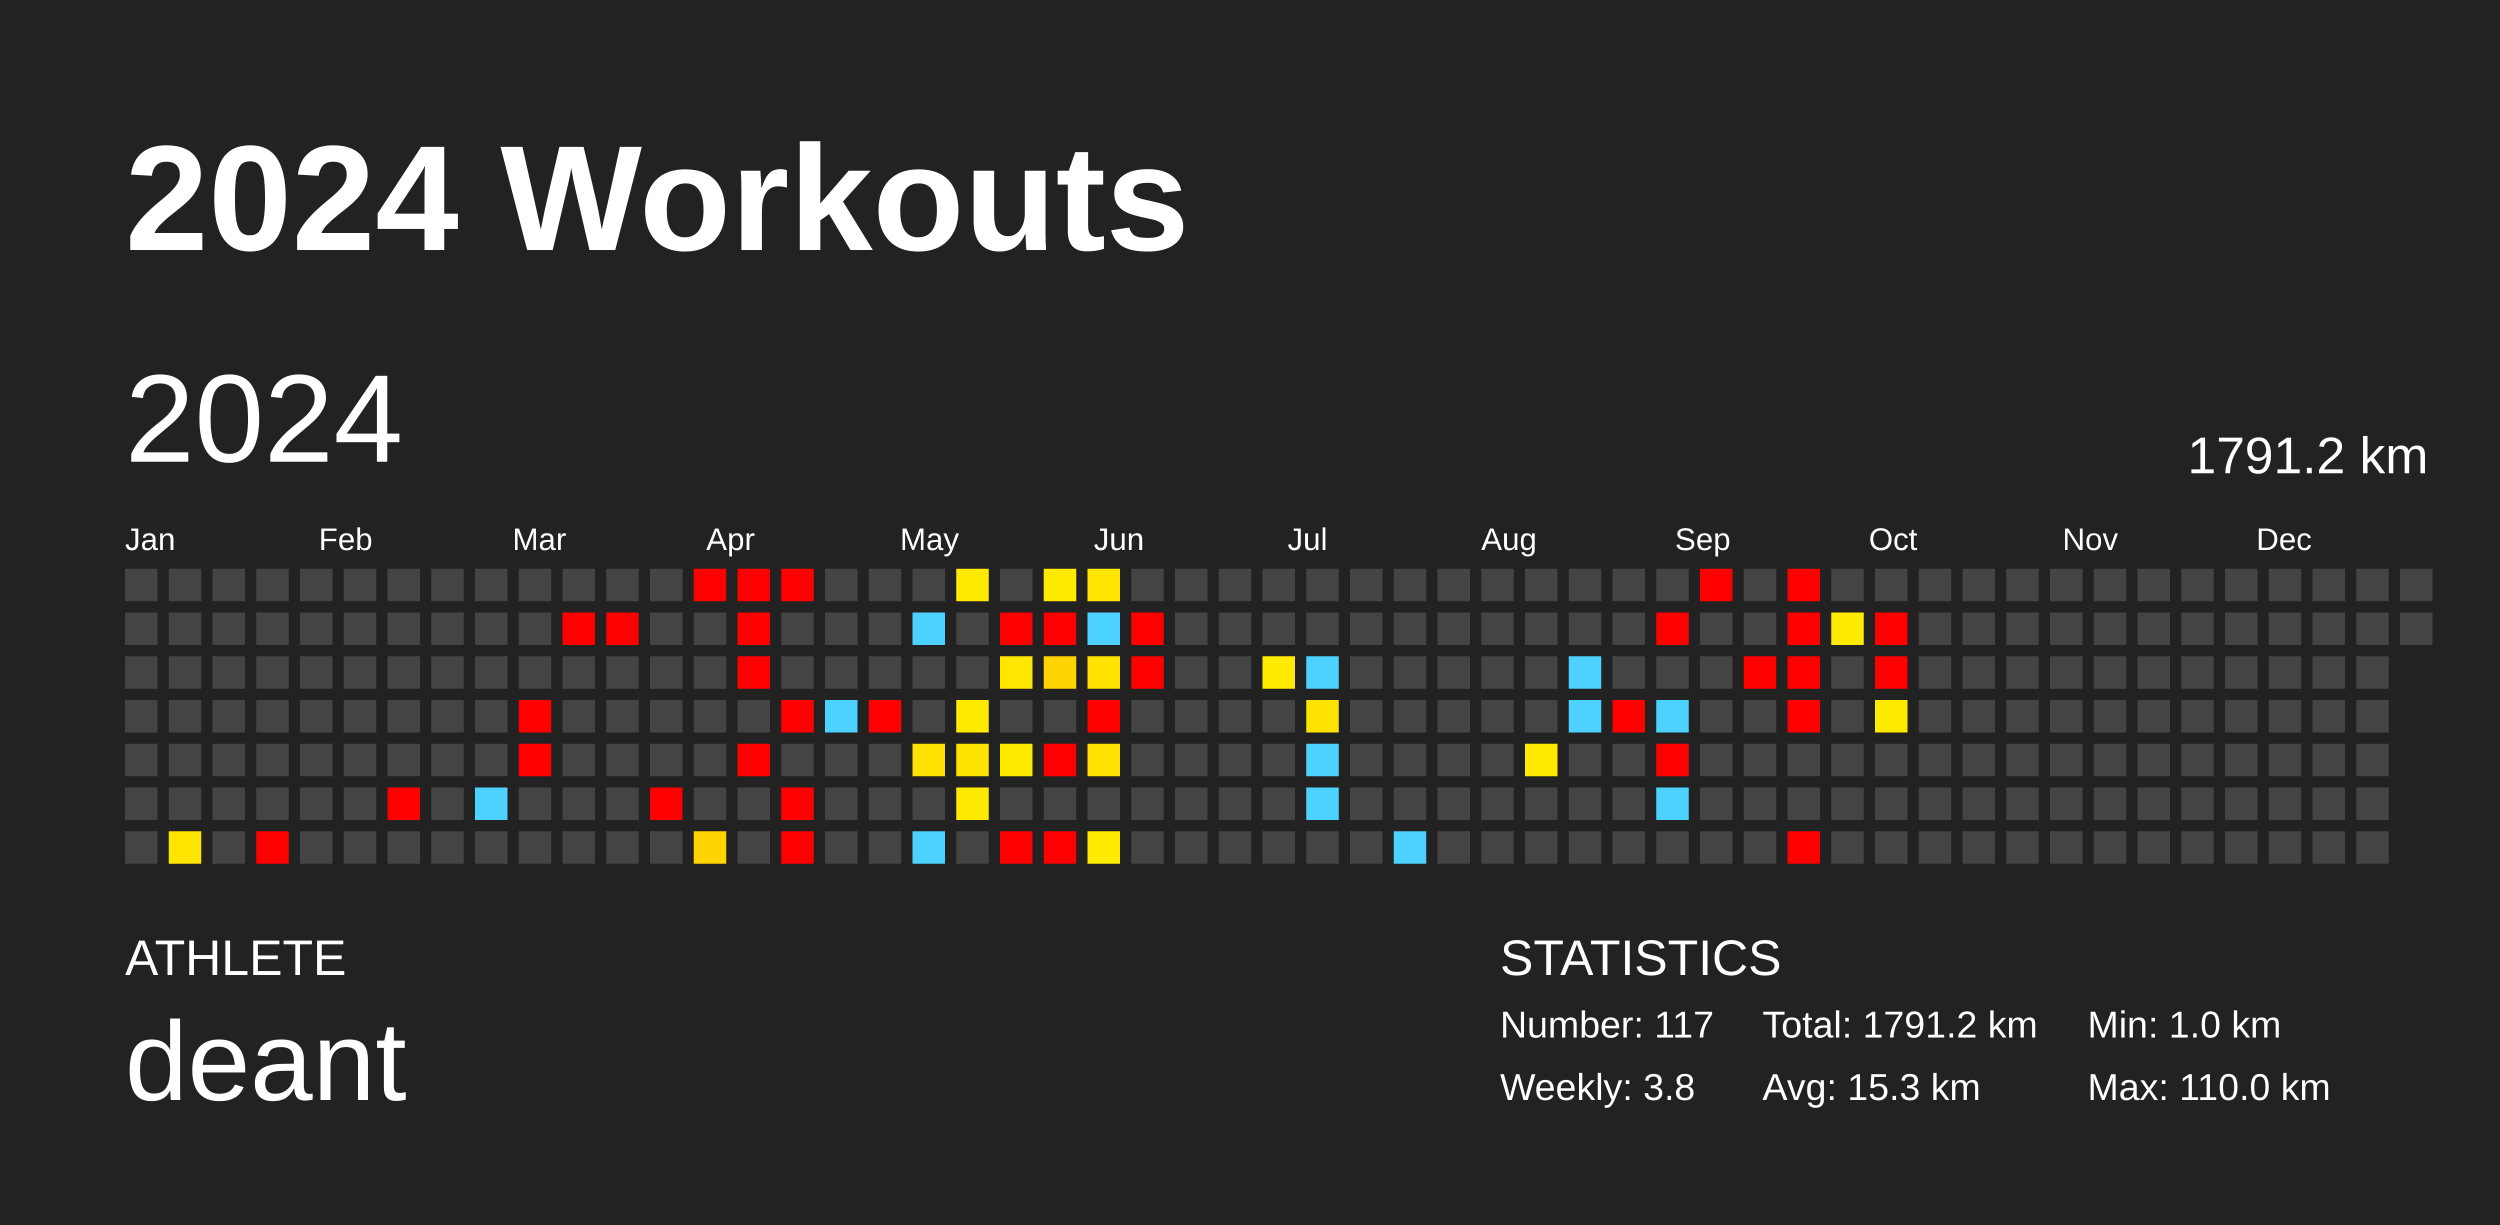
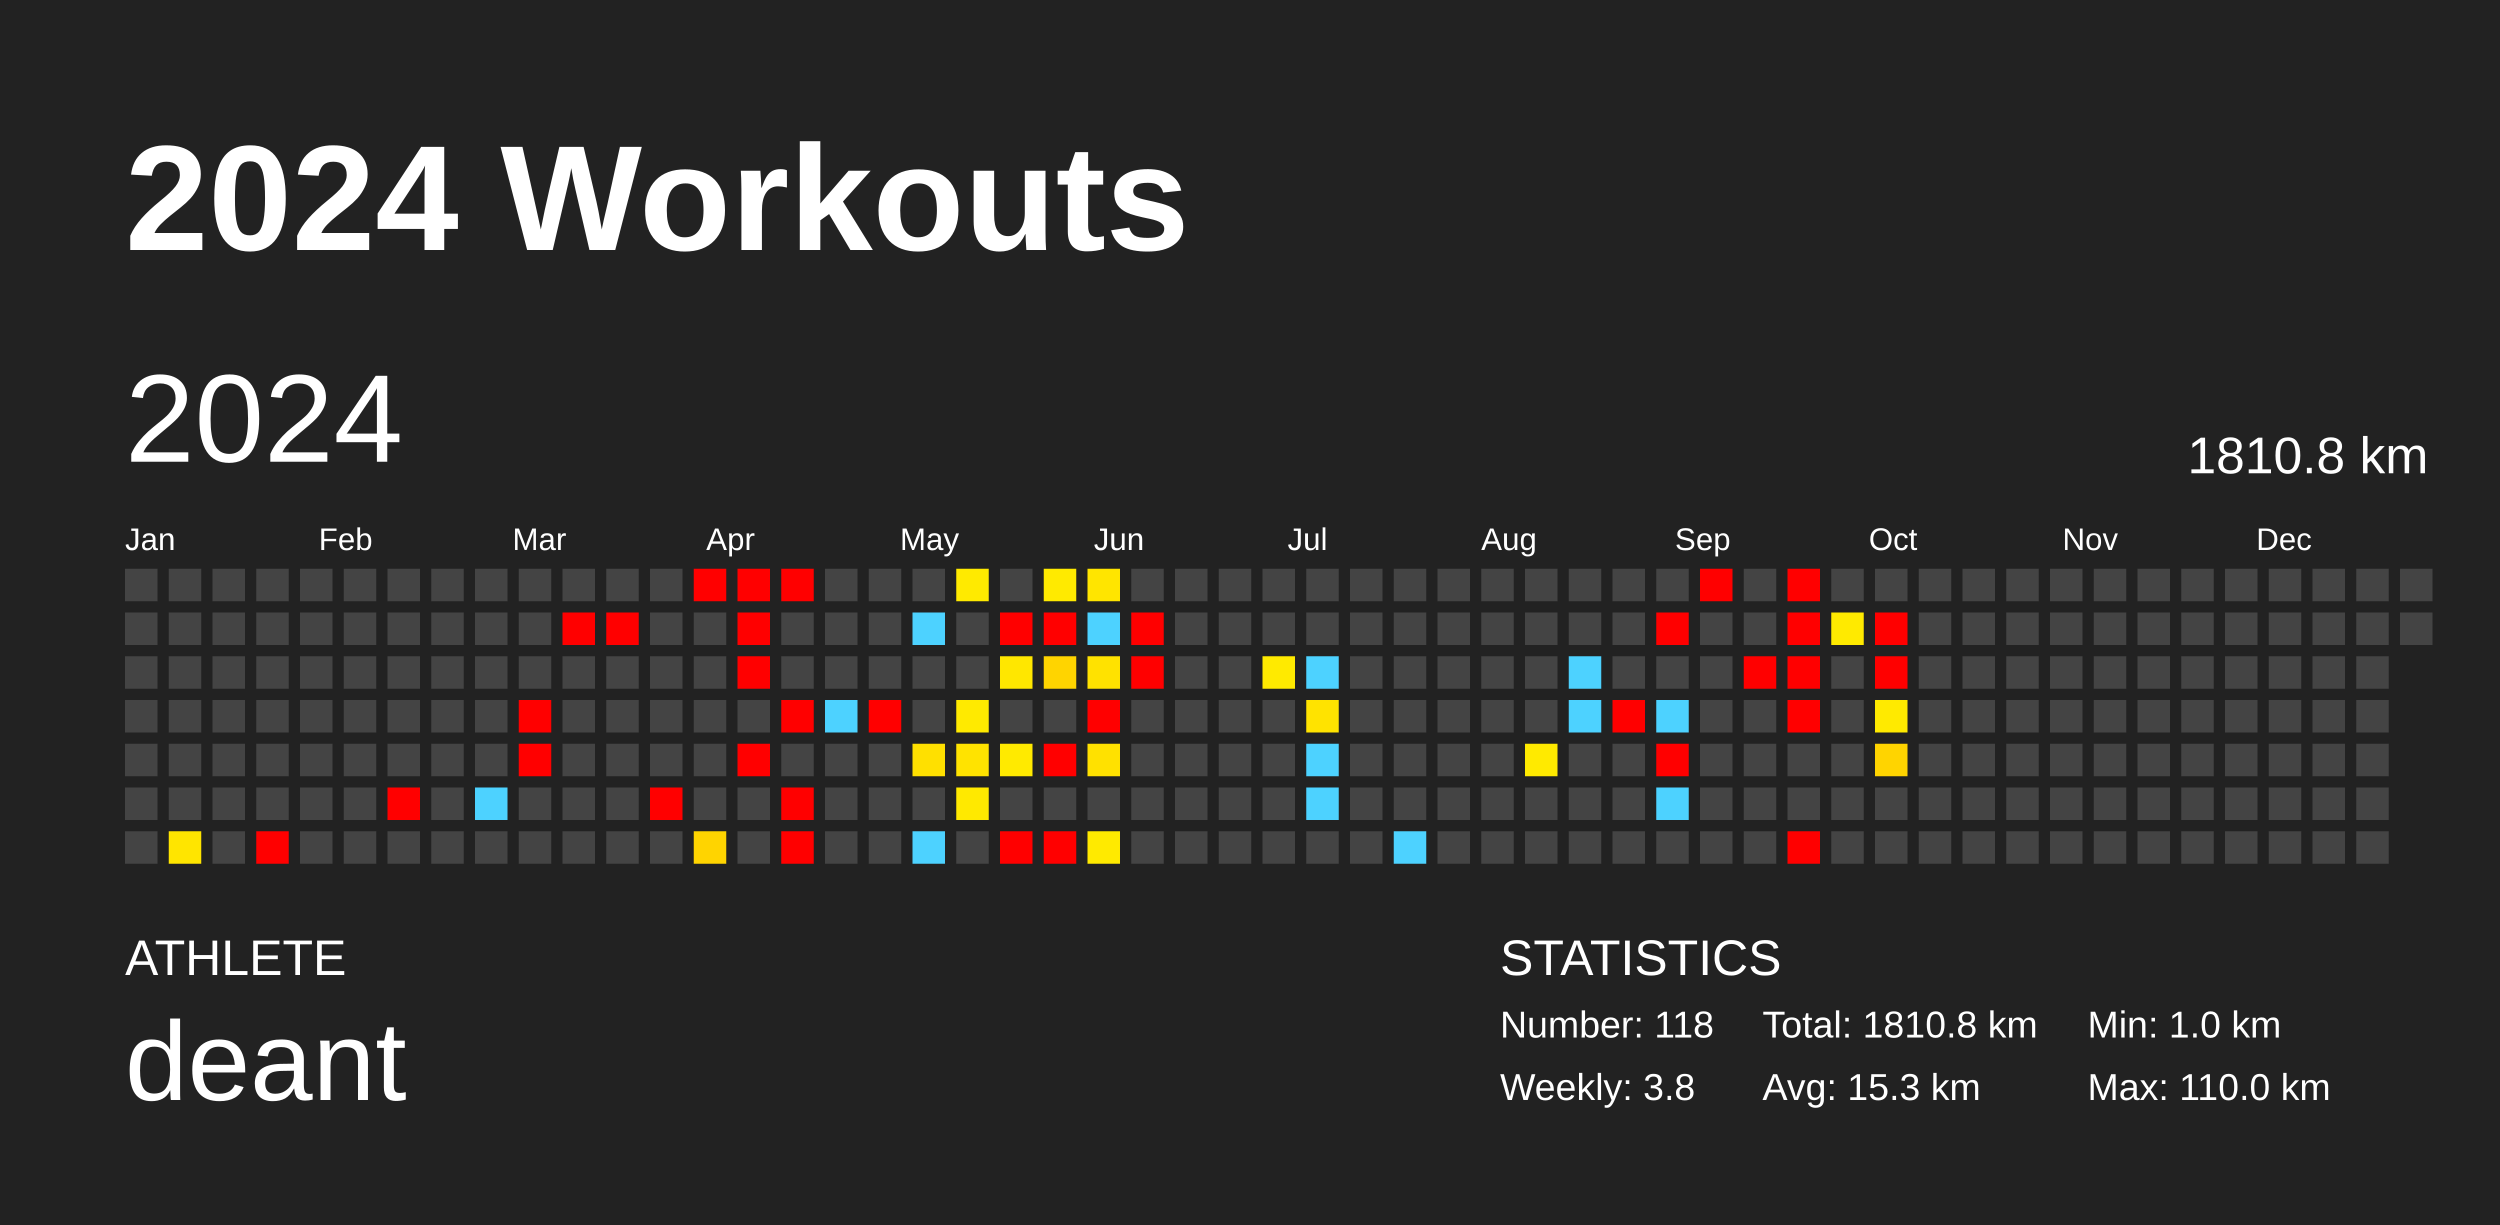
<svg xmlns="http://www.w3.org/2000/svg" baseProfile="full" height="98mm" version="1.1" viewBox="0,0,200,98" width="200mm">
  <defs />
  <rect fill="#222222" height="98" width="200" x="0" y="0" />
  <text fill="#FFFFFF" style="font-size:12px; font-family:Arial; font-weight:bold;" x="10" y="20">2024 Workouts</text>
  <text fill="#FFFFFF" style="font-size:4px; font-family:Arial" x="10" y="78">ATHLETE</text>
  <text fill="#FFFFFF" style="font-size:9px; font-family:Arial" x="10" y="88">deant</text>
  <text fill="#FFFFFF" style="font-size:4px; font-family:Arial" x="120" y="78">STATISTICS</text>
-   <text fill="#FFFFFF" style="font-size:3px; font-family:Arial" x="120" y="83">Number: 117</text>
+   <text fill="#FFFFFF" style="font-size:3px; font-family:Arial" x="120" y="83">Number: 118</text>
  <text fill="#FFFFFF" style="font-size:3px; font-family:Arial" x="120" y="88">Weekly: 3.8</text>
-   <text fill="#FFFFFF" style="font-size:3px; font-family:Arial" x="141" y="83">Total: 1791.2 km</text>
+   <text fill="#FFFFFF" style="font-size:3px; font-family:Arial" x="141" y="83">Total: 1810.8 km</text>
  <text fill="#FFFFFF" style="font-size:3px; font-family:Arial" x="141" y="88">Avg: 15.3 km</text>
  <text fill="#FFFFFF" style="font-size:3px; font-family:Arial" x="167" y="83">Min: 1.0 km</text>
  <text fill="#FFFFFF" style="font-size:3px; font-family:Arial" x="167" y="88">Max: 110.0 km</text>
  <text dominant-baseline="hanging" fill="#FFFFFF" style="font-size:10.0px; font-family:Arial;" x="10" y="30">2024</text>
-   <text dominant-baseline="hanging" fill="#FFFFFF" style="font-size:4.125px; font-family:Arial;" x="175" y="35">1791.2 km</text>
+   <text dominant-baseline="hanging" fill="#FFFFFF" style="font-size:4.125px; font-family:Arial;" x="175" y="35">1810.8 km</text>
  <text fill="#FFFFFF" style="font-size:2.5px; font-family:Arial" x="10.0" y="44">Jan</text>
  <text fill="#FFFFFF" style="font-size:2.5px; font-family:Arial" x="25.5" y="44">Feb</text>
  <text fill="#FFFFFF" style="font-size:2.5px; font-family:Arial" x="41.0" y="44">Mar</text>
  <text fill="#FFFFFF" style="font-size:2.5px; font-family:Arial" x="56.5" y="44">Apr</text>
  <text fill="#FFFFFF" style="font-size:2.5px; font-family:Arial" x="72.0" y="44">May</text>
  <text fill="#FFFFFF" style="font-size:2.5px; font-family:Arial" x="87.5" y="44">Jun</text>
  <text fill="#FFFFFF" style="font-size:2.5px; font-family:Arial" x="103.0" y="44">Jul</text>
  <text fill="#FFFFFF" style="font-size:2.5px; font-family:Arial" x="118.5" y="44">Aug</text>
  <text fill="#FFFFFF" style="font-size:2.5px; font-family:Arial" x="134.0" y="44">Sep</text>
  <text fill="#FFFFFF" style="font-size:2.5px; font-family:Arial" x="149.5" y="44">Oct</text>
  <text fill="#FFFFFF" style="font-size:2.5px; font-family:Arial" x="165.0" y="44">Nov</text>
  <text fill="#FFFFFF" style="font-size:2.5px; font-family:Arial" x="180.5" y="44">Dec</text>
  <rect fill="#444444" height="2.6" width="2.6" x="10.0" y="45.5" />
  <rect fill="#444444" height="2.6" width="2.6" x="10.0" y="49.0" />
  <rect fill="#444444" height="2.6" width="2.6" x="10.0" y="52.5" />
  <rect fill="#444444" height="2.6" width="2.6" x="10.0" y="56.0" />
  <rect fill="#444444" height="2.6" width="2.6" x="10.0" y="59.5" />
  <rect fill="#444444" height="2.6" width="2.6" x="10.0" y="63.0" />
  <rect fill="#444444" height="2.6" width="2.6" x="10.0" y="66.5" />
  <rect fill="#444444" height="2.6" width="2.6" x="13.5" y="45.5" />
  <rect fill="#444444" height="2.6" width="2.6" x="13.5" y="49.0" />
  <rect fill="#444444" height="2.6" width="2.6" x="13.5" y="52.5" />
  <rect fill="#444444" height="2.6" width="2.6" x="13.5" y="56.0" />
  <rect fill="#444444" height="2.6" width="2.6" x="13.5" y="59.5" />
  <rect fill="#444444" height="2.6" width="2.6" x="13.5" y="63.0" />
  <rect fill="#ffe500" height="2.6" width="2.6" x="13.5" y="66.5" />
  <rect fill="#444444" height="2.6" width="2.6" x="17.0" y="45.5" />
  <rect fill="#444444" height="2.6" width="2.6" x="17.0" y="49.0" />
  <rect fill="#444444" height="2.6" width="2.6" x="17.0" y="52.5" />
  <rect fill="#444444" height="2.6" width="2.6" x="17.0" y="56.0" />
  <rect fill="#444444" height="2.6" width="2.6" x="17.0" y="59.5" />
  <rect fill="#444444" height="2.6" width="2.6" x="17.0" y="63.0" />
  <rect fill="#444444" height="2.6" width="2.6" x="17.0" y="66.5" />
  <rect fill="#444444" height="2.6" width="2.6" x="20.5" y="45.5" />
  <rect fill="#444444" height="2.6" width="2.6" x="20.5" y="49.0" />
  <rect fill="#444444" height="2.6" width="2.6" x="20.5" y="52.5" />
  <rect fill="#444444" height="2.6" width="2.6" x="20.5" y="56.0" />
  <rect fill="#444444" height="2.6" width="2.6" x="20.5" y="59.5" />
  <rect fill="#444444" height="2.6" width="2.6" x="20.5" y="63.0" />
  <rect fill="red" height="2.6" width="2.6" x="20.5" y="66.5" />
  <rect fill="#444444" height="2.6" width="2.6" x="24.0" y="45.5" />
  <rect fill="#444444" height="2.6" width="2.6" x="24.0" y="49.0" />
  <rect fill="#444444" height="2.6" width="2.6" x="24.0" y="52.5" />
  <rect fill="#444444" height="2.6" width="2.6" x="24.0" y="56.0" />
  <rect fill="#444444" height="2.6" width="2.6" x="24.0" y="59.5" />
  <rect fill="#444444" height="2.6" width="2.6" x="24.0" y="63.0" />
  <rect fill="#444444" height="2.6" width="2.6" x="24.0" y="66.5" />
  <rect fill="#444444" height="2.6" width="2.6" x="27.5" y="45.5" />
  <rect fill="#444444" height="2.6" width="2.6" x="27.5" y="49.0" />
  <rect fill="#444444" height="2.6" width="2.6" x="27.5" y="52.5" />
  <rect fill="#444444" height="2.6" width="2.6" x="27.5" y="56.0" />
  <rect fill="#444444" height="2.6" width="2.6" x="27.5" y="59.5" />
  <rect fill="#444444" height="2.6" width="2.6" x="27.5" y="63.0" />
  <rect fill="#444444" height="2.6" width="2.6" x="27.5" y="66.5" />
  <rect fill="#444444" height="2.6" width="2.6" x="31.0" y="45.5" />
  <rect fill="#444444" height="2.6" width="2.6" x="31.0" y="49.0" />
  <rect fill="#444444" height="2.6" width="2.6" x="31.0" y="52.5" />
  <rect fill="#444444" height="2.6" width="2.6" x="31.0" y="56.0" />
  <rect fill="#444444" height="2.6" width="2.6" x="31.0" y="59.5" />
  <rect fill="red" height="2.6" width="2.6" x="31.0" y="63.0" />
  <rect fill="#444444" height="2.6" width="2.6" x="31.0" y="66.5" />
  <rect fill="#444444" height="2.6" width="2.6" x="34.5" y="45.5" />
  <rect fill="#444444" height="2.6" width="2.6" x="34.5" y="49.0" />
  <rect fill="#444444" height="2.6" width="2.6" x="34.5" y="52.5" />
  <rect fill="#444444" height="2.6" width="2.6" x="34.5" y="56.0" />
  <rect fill="#444444" height="2.6" width="2.6" x="34.5" y="59.5" />
  <rect fill="#444444" height="2.6" width="2.6" x="34.5" y="63.0" />
  <rect fill="#444444" height="2.6" width="2.6" x="34.5" y="66.5" />
  <rect fill="#444444" height="2.6" width="2.6" x="38.0" y="45.5" />
  <rect fill="#444444" height="2.6" width="2.6" x="38.0" y="49.0" />
  <rect fill="#444444" height="2.6" width="2.6" x="38.0" y="52.5" />
  <rect fill="#444444" height="2.6" width="2.6" x="38.0" y="56.0" />
  <rect fill="#444444" height="2.6" width="2.6" x="38.0" y="59.5" />
  <rect fill="#4dd2ff" height="2.6" width="2.6" x="38.0" y="63.0" />
  <rect fill="#444444" height="2.6" width="2.6" x="38.0" y="66.5" />
  <rect fill="#444444" height="2.6" width="2.6" x="41.5" y="45.5" />
  <rect fill="#444444" height="2.6" width="2.6" x="41.5" y="49.0" />
  <rect fill="#444444" height="2.6" width="2.6" x="41.5" y="52.5" />
  <rect fill="red" height="2.6" width="2.6" x="41.5" y="56.0" />
  <rect fill="red" height="2.6" width="2.6" x="41.5" y="59.5" />
  <rect fill="#444444" height="2.6" width="2.6" x="41.5" y="63.0" />
  <rect fill="#444444" height="2.6" width="2.6" x="41.5" y="66.5" />
  <rect fill="#444444" height="2.6" width="2.6" x="45.0" y="45.5" />
  <rect fill="red" height="2.6" width="2.6" x="45.0" y="49.0" />
  <rect fill="#444444" height="2.6" width="2.6" x="45.0" y="52.5" />
  <rect fill="#444444" height="2.6" width="2.6" x="45.0" y="56.0" />
  <rect fill="#444444" height="2.6" width="2.6" x="45.0" y="59.5" />
  <rect fill="#444444" height="2.6" width="2.6" x="45.0" y="63.0" />
  <rect fill="#444444" height="2.6" width="2.6" x="45.0" y="66.5" />
  <rect fill="#444444" height="2.6" width="2.6" x="48.5" y="45.5" />
  <rect fill="red" height="2.6" width="2.6" x="48.5" y="49.0" />
  <rect fill="#444444" height="2.6" width="2.6" x="48.5" y="52.5" />
  <rect fill="#444444" height="2.6" width="2.6" x="48.5" y="56.0" />
  <rect fill="#444444" height="2.6" width="2.6" x="48.5" y="59.5" />
  <rect fill="#444444" height="2.6" width="2.6" x="48.5" y="63.0" />
  <rect fill="#444444" height="2.6" width="2.6" x="48.5" y="66.5" />
  <rect fill="#444444" height="2.6" width="2.6" x="52.0" y="45.5" />
  <rect fill="#444444" height="2.6" width="2.6" x="52.0" y="49.0" />
  <rect fill="#444444" height="2.6" width="2.6" x="52.0" y="52.5" />
  <rect fill="#444444" height="2.6" width="2.6" x="52.0" y="56.0" />
  <rect fill="#444444" height="2.6" width="2.6" x="52.0" y="59.5" />
  <rect fill="red" height="2.6" width="2.6" x="52.0" y="63.0" />
  <rect fill="#444444" height="2.6" width="2.6" x="52.0" y="66.5" />
  <rect fill="red" height="2.6" width="2.6" x="55.5" y="45.5" />
  <rect fill="#444444" height="2.6" width="2.6" x="55.5" y="49.0" />
  <rect fill="#444444" height="2.6" width="2.6" x="55.5" y="52.5" />
  <rect fill="#444444" height="2.6" width="2.6" x="55.5" y="56.0" />
  <rect fill="#444444" height="2.6" width="2.6" x="55.5" y="59.5" />
  <rect fill="#444444" height="2.6" width="2.6" x="55.5" y="63.0" />
  <rect fill="#ffd400" height="2.6" width="2.6" x="55.5" y="66.5" />
  <rect fill="red" height="2.6" width="2.6" x="59.0" y="45.5" />
  <rect fill="red" height="2.6" width="2.6" x="59.0" y="49.0" />
  <rect fill="red" height="2.6" width="2.6" x="59.0" y="52.5" />
  <rect fill="#444444" height="2.6" width="2.6" x="59.0" y="56.0" />
  <rect fill="red" height="2.6" width="2.6" x="59.0" y="59.5" />
  <rect fill="#444444" height="2.6" width="2.6" x="59.0" y="63.0" />
  <rect fill="#444444" height="2.6" width="2.6" x="59.0" y="66.5" />
  <rect fill="red" height="2.6" width="2.6" x="62.5" y="45.5" />
  <rect fill="#444444" height="2.6" width="2.6" x="62.5" y="49.0" />
  <rect fill="#444444" height="2.6" width="2.6" x="62.5" y="52.5" />
  <rect fill="red" height="2.6" width="2.6" x="62.5" y="56.0" />
  <rect fill="#444444" height="2.6" width="2.6" x="62.5" y="59.5" />
  <rect fill="red" height="2.6" width="2.6" x="62.5" y="63.0" />
  <rect fill="red" height="2.6" width="2.6" x="62.5" y="66.5" />
  <rect fill="#444444" height="2.6" width="2.6" x="66.0" y="45.5" />
  <rect fill="#444444" height="2.6" width="2.6" x="66.0" y="49.0" />
  <rect fill="#444444" height="2.6" width="2.6" x="66.0" y="52.5" />
  <rect fill="#4dd2ff" height="2.6" width="2.6" x="66.0" y="56.0" />
  <rect fill="#444444" height="2.6" width="2.6" x="66.0" y="59.5" />
  <rect fill="#444444" height="2.6" width="2.6" x="66.0" y="63.0" />
  <rect fill="#444444" height="2.6" width="2.6" x="66.0" y="66.5" />
  <rect fill="#444444" height="2.6" width="2.6" x="69.5" y="45.5" />
  <rect fill="#444444" height="2.6" width="2.6" x="69.5" y="49.0" />
  <rect fill="#444444" height="2.6" width="2.6" x="69.5" y="52.5" />
  <rect fill="red" height="2.6" width="2.6" x="69.5" y="56.0" />
  <rect fill="#444444" height="2.6" width="2.6" x="69.5" y="59.5" />
  <rect fill="#444444" height="2.6" width="2.6" x="69.5" y="63.0" />
  <rect fill="#444444" height="2.6" width="2.6" x="69.5" y="66.5" />
  <rect fill="#444444" height="2.6" width="2.6" x="73.0" y="45.5" />
  <rect fill="#4dd2ff" height="2.6" width="2.6" x="73.0" y="49.0" />
  <rect fill="#444444" height="2.6" width="2.6" x="73.0" y="52.5" />
  <rect fill="#444444" height="2.6" width="2.6" x="73.0" y="56.0" />
  <rect fill="#ffe000" height="2.6" width="2.6" x="73.0" y="59.5" />
  <rect fill="#444444" height="2.6" width="2.6" x="73.0" y="63.0" />
  <rect fill="#4dd2ff" height="2.6" width="2.6" x="73.0" y="66.5" />
  <rect fill="#ffea00" height="2.6" width="2.6" x="76.5" y="45.5" />
  <rect fill="#444444" height="2.6" width="2.6" x="76.5" y="49.0" />
  <rect fill="#444444" height="2.6" width="2.6" x="76.5" y="52.5" />
  <rect fill="#ffea00" height="2.6" width="2.6" x="76.5" y="56.0" />
  <rect fill="#ffe300" height="2.6" width="2.6" x="76.5" y="59.5" />
  <rect fill="#ffe900" height="2.6" width="2.6" x="76.5" y="63.0" />
  <rect fill="#444444" height="2.6" width="2.6" x="76.5" y="66.5" />
  <rect fill="#444444" height="2.6" width="2.6" x="80.0" y="45.5" />
  <rect fill="red" height="2.6" width="2.6" x="80.0" y="49.0" />
  <rect fill="#ffe700" height="2.6" width="2.6" x="80.0" y="52.5" />
  <rect fill="#444444" height="2.6" width="2.6" x="80.0" y="56.0" />
  <rect fill="#ffea00" height="2.6" width="2.6" x="80.0" y="59.5" />
  <rect fill="#444444" height="2.6" width="2.6" x="80.0" y="63.0" />
  <rect fill="red" height="2.6" width="2.6" x="80.0" y="66.5" />
  <rect fill="#ffea00" height="2.6" width="2.6" x="83.5" y="45.5" />
  <rect fill="red" height="2.6" width="2.6" x="83.5" y="49.0" />
  <rect fill="#ffd400" height="2.6" width="2.6" x="83.5" y="52.5" />
  <rect fill="#444444" height="2.6" width="2.6" x="83.5" y="56.0" />
  <rect fill="red" height="2.6" width="2.6" x="83.5" y="59.5" />
  <rect fill="#444444" height="2.6" width="2.6" x="83.5" y="63.0" />
  <rect fill="red" height="2.6" width="2.6" x="83.5" y="66.5" />
  <rect fill="#ffe500" height="2.6" width="2.6" x="87.0" y="45.5" />
  <rect fill="#4dd2ff" height="2.6" width="2.6" x="87.0" y="49.0" />
  <rect fill="#ffe200" height="2.6" width="2.6" x="87.0" y="52.5" />
  <rect fill="red" height="2.6" width="2.6" x="87.0" y="56.0" />
  <rect fill="#ffe100" height="2.6" width="2.6" x="87.0" y="59.5" />
  <rect fill="#444444" height="2.6" width="2.6" x="87.0" y="63.0" />
  <rect fill="#ffea00" height="2.6" width="2.6" x="87.0" y="66.5" />
  <rect fill="#444444" height="2.6" width="2.6" x="90.5" y="45.5" />
  <rect fill="red" height="2.6" width="2.6" x="90.5" y="49.0" />
  <rect fill="red" height="2.6" width="2.6" x="90.5" y="52.5" />
  <rect fill="#444444" height="2.6" width="2.6" x="90.5" y="56.0" />
  <rect fill="#444444" height="2.6" width="2.6" x="90.5" y="59.5" />
  <rect fill="#444444" height="2.6" width="2.6" x="90.5" y="63.0" />
  <rect fill="#444444" height="2.6" width="2.6" x="90.5" y="66.5" />
  <rect fill="#444444" height="2.6" width="2.6" x="94.0" y="45.5" />
  <rect fill="#444444" height="2.6" width="2.6" x="94.0" y="49.0" />
  <rect fill="#444444" height="2.6" width="2.6" x="94.0" y="52.5" />
  <rect fill="#444444" height="2.6" width="2.6" x="94.0" y="56.0" />
  <rect fill="#444444" height="2.6" width="2.6" x="94.0" y="59.5" />
  <rect fill="#444444" height="2.6" width="2.6" x="94.0" y="63.0" />
  <rect fill="#444444" height="2.6" width="2.6" x="94.0" y="66.5" />
  <rect fill="#444444" height="2.6" width="2.6" x="97.5" y="45.5" />
  <rect fill="#444444" height="2.6" width="2.6" x="97.5" y="49.0" />
  <rect fill="#444444" height="2.6" width="2.6" x="97.5" y="52.5" />
  <rect fill="#444444" height="2.6" width="2.6" x="97.5" y="56.0" />
  <rect fill="#444444" height="2.6" width="2.6" x="97.5" y="59.5" />
  <rect fill="#444444" height="2.6" width="2.6" x="97.5" y="63.0" />
  <rect fill="#444444" height="2.6" width="2.6" x="97.5" y="66.5" />
  <rect fill="#444444" height="2.6" width="2.6" x="101.0" y="45.5" />
  <rect fill="#444444" height="2.6" width="2.6" x="101.0" y="49.0" />
  <rect fill="#ffea00" height="2.6" width="2.6" x="101.0" y="52.5" />
  <rect fill="#444444" height="2.6" width="2.6" x="101.0" y="56.0" />
  <rect fill="#444444" height="2.6" width="2.6" x="101.0" y="59.5" />
  <rect fill="#444444" height="2.6" width="2.6" x="101.0" y="63.0" />
  <rect fill="#444444" height="2.6" width="2.6" x="101.0" y="66.5" />
  <rect fill="#444444" height="2.6" width="2.6" x="104.5" y="45.5" />
  <rect fill="#444444" height="2.6" width="2.6" x="104.5" y="49.0" />
  <rect fill="#4dd2ff" height="2.6" width="2.6" x="104.5" y="52.5" />
  <rect fill="#ffe300" height="2.6" width="2.6" x="104.5" y="56.0" />
  <rect fill="#4dd2ff" height="2.6" width="2.6" x="104.5" y="59.5" />
  <rect fill="#4dd2ff" height="2.6" width="2.6" x="104.5" y="63.0" />
  <rect fill="#444444" height="2.6" width="2.6" x="104.5" y="66.5" />
  <rect fill="#444444" height="2.6" width="2.6" x="108.0" y="45.5" />
  <rect fill="#444444" height="2.6" width="2.6" x="108.0" y="49.0" />
  <rect fill="#444444" height="2.6" width="2.6" x="108.0" y="52.5" />
  <rect fill="#444444" height="2.6" width="2.6" x="108.0" y="56.0" />
  <rect fill="#444444" height="2.6" width="2.6" x="108.0" y="59.5" />
  <rect fill="#444444" height="2.6" width="2.6" x="108.0" y="63.0" />
  <rect fill="#444444" height="2.6" width="2.6" x="108.0" y="66.5" />
  <rect fill="#444444" height="2.6" width="2.6" x="111.5" y="45.5" />
  <rect fill="#444444" height="2.6" width="2.6" x="111.5" y="49.0" />
  <rect fill="#444444" height="2.6" width="2.6" x="111.5" y="52.5" />
  <rect fill="#444444" height="2.6" width="2.6" x="111.5" y="56.0" />
  <rect fill="#444444" height="2.6" width="2.6" x="111.5" y="59.5" />
  <rect fill="#444444" height="2.6" width="2.6" x="111.5" y="63.0" />
  <rect fill="#4dd2ff" height="2.6" width="2.6" x="111.5" y="66.5" />
  <rect fill="#444444" height="2.6" width="2.6" x="115.0" y="45.5" />
  <rect fill="#444444" height="2.6" width="2.6" x="115.0" y="49.0" />
  <rect fill="#444444" height="2.6" width="2.6" x="115.0" y="52.5" />
  <rect fill="#444444" height="2.6" width="2.6" x="115.0" y="56.0" />
  <rect fill="#444444" height="2.6" width="2.6" x="115.0" y="59.5" />
  <rect fill="#444444" height="2.6" width="2.6" x="115.0" y="63.0" />
  <rect fill="#444444" height="2.6" width="2.6" x="115.0" y="66.5" />
  <rect fill="#444444" height="2.6" width="2.6" x="118.5" y="45.5" />
  <rect fill="#444444" height="2.6" width="2.6" x="118.5" y="49.0" />
  <rect fill="#444444" height="2.6" width="2.6" x="118.5" y="52.5" />
  <rect fill="#444444" height="2.6" width="2.6" x="118.5" y="56.0" />
  <rect fill="#444444" height="2.6" width="2.6" x="118.5" y="59.5" />
  <rect fill="#444444" height="2.6" width="2.6" x="118.5" y="63.0" />
  <rect fill="#444444" height="2.6" width="2.6" x="118.5" y="66.5" />
  <rect fill="#444444" height="2.6" width="2.6" x="122.0" y="45.5" />
  <rect fill="#444444" height="2.6" width="2.6" x="122.0" y="49.0" />
  <rect fill="#444444" height="2.6" width="2.6" x="122.0" y="52.5" />
  <rect fill="#444444" height="2.6" width="2.6" x="122.0" y="56.0" />
  <rect fill="#ffea00" height="2.6" width="2.6" x="122.0" y="59.5" />
  <rect fill="#444444" height="2.6" width="2.6" x="122.0" y="63.0" />
  <rect fill="#444444" height="2.6" width="2.6" x="122.0" y="66.5" />
  <rect fill="#444444" height="2.6" width="2.6" x="125.5" y="45.5" />
  <rect fill="#444444" height="2.6" width="2.6" x="125.5" y="49.0" />
  <rect fill="#4dd2ff" height="2.6" width="2.6" x="125.5" y="52.5" />
  <rect fill="#4dd2ff" height="2.6" width="2.6" x="125.5" y="56.0" />
  <rect fill="#444444" height="2.6" width="2.6" x="125.5" y="59.5" />
  <rect fill="#444444" height="2.6" width="2.6" x="125.5" y="63.0" />
  <rect fill="#444444" height="2.6" width="2.6" x="125.5" y="66.5" />
  <rect fill="#444444" height="2.6" width="2.6" x="129.0" y="45.5" />
  <rect fill="#444444" height="2.6" width="2.6" x="129.0" y="49.0" />
  <rect fill="#444444" height="2.6" width="2.6" x="129.0" y="52.5" />
  <rect fill="red" height="2.6" width="2.6" x="129.0" y="56.0" />
  <rect fill="#444444" height="2.6" width="2.6" x="129.0" y="59.5" />
  <rect fill="#444444" height="2.6" width="2.6" x="129.0" y="63.0" />
  <rect fill="#444444" height="2.6" width="2.6" x="129.0" y="66.5" />
  <rect fill="#444444" height="2.6" width="2.6" x="132.5" y="45.5" />
  <rect fill="red" height="2.6" width="2.6" x="132.5" y="49.0" />
  <rect fill="#444444" height="2.6" width="2.6" x="132.5" y="52.5" />
  <rect fill="#4dd2ff" height="2.6" width="2.6" x="132.5" y="56.0" />
  <rect fill="red" height="2.6" width="2.6" x="132.5" y="59.5" />
  <rect fill="#4dd2ff" height="2.6" width="2.6" x="132.5" y="63.0" />
  <rect fill="#444444" height="2.6" width="2.6" x="132.5" y="66.5" />
  <rect fill="red" height="2.6" width="2.6" x="136.0" y="45.5" />
  <rect fill="#444444" height="2.6" width="2.6" x="136.0" y="49.0" />
  <rect fill="#444444" height="2.6" width="2.6" x="136.0" y="52.5" />
  <rect fill="#444444" height="2.6" width="2.6" x="136.0" y="56.0" />
  <rect fill="#444444" height="2.6" width="2.6" x="136.0" y="59.5" />
  <rect fill="#444444" height="2.6" width="2.6" x="136.0" y="63.0" />
  <rect fill="#444444" height="2.6" width="2.6" x="136.0" y="66.5" />
  <rect fill="#444444" height="2.6" width="2.6" x="139.5" y="45.5" />
  <rect fill="#444444" height="2.6" width="2.6" x="139.5" y="49.0" />
  <rect fill="red" height="2.6" width="2.6" x="139.5" y="52.5" />
  <rect fill="#444444" height="2.6" width="2.6" x="139.5" y="56.0" />
  <rect fill="#444444" height="2.6" width="2.6" x="139.5" y="59.5" />
  <rect fill="#444444" height="2.6" width="2.6" x="139.5" y="63.0" />
  <rect fill="#444444" height="2.6" width="2.6" x="139.5" y="66.5" />
  <rect fill="red" height="2.6" width="2.6" x="143.0" y="45.5" />
  <rect fill="red" height="2.6" width="2.6" x="143.0" y="49.0" />
  <rect fill="red" height="2.6" width="2.6" x="143.0" y="52.5" />
  <rect fill="red" height="2.6" width="2.6" x="143.0" y="56.0" />
  <rect fill="#444444" height="2.6" width="2.6" x="143.0" y="59.5" />
  <rect fill="#444444" height="2.6" width="2.6" x="143.0" y="63.0" />
  <rect fill="red" height="2.6" width="2.6" x="143.0" y="66.5" />
  <rect fill="#444444" height="2.6" width="2.6" x="146.5" y="45.5" />
  <rect fill="#ffea00" height="2.6" width="2.6" x="146.5" y="49.0" />
  <rect fill="#444444" height="2.6" width="2.6" x="146.5" y="52.5" />
  <rect fill="#444444" height="2.6" width="2.6" x="146.5" y="56.0" />
  <rect fill="#444444" height="2.6" width="2.6" x="146.5" y="59.5" />
  <rect fill="#444444" height="2.6" width="2.6" x="146.5" y="63.0" />
  <rect fill="#444444" height="2.6" width="2.6" x="146.5" y="66.5" />
  <rect fill="#444444" height="2.6" width="2.6" x="150.0" y="45.5" />
  <rect fill="red" height="2.6" width="2.6" x="150.0" y="49.0" />
  <rect fill="red" height="2.6" width="2.6" x="150.0" y="52.5" />
  <rect fill="#ffea00" height="2.6" width="2.6" x="150.0" y="56.0" />
-   <rect fill="#444444" height="2.6" width="2.6" x="150.0" y="59.5" />
+   <rect fill="#ffd400" height="2.6" width="2.6" x="150.0" y="59.5" />
  <rect fill="#444444" height="2.6" width="2.6" x="150.0" y="63.0" />
  <rect fill="#444444" height="2.6" width="2.6" x="150.0" y="66.5" />
  <rect fill="#444444" height="2.6" width="2.6" x="153.5" y="45.5" />
  <rect fill="#444444" height="2.6" width="2.6" x="153.5" y="49.0" />
  <rect fill="#444444" height="2.6" width="2.6" x="153.5" y="52.5" />
  <rect fill="#444444" height="2.6" width="2.6" x="153.5" y="56.0" />
  <rect fill="#444444" height="2.6" width="2.6" x="153.5" y="59.5" />
  <rect fill="#444444" height="2.6" width="2.6" x="153.5" y="63.0" />
  <rect fill="#444444" height="2.6" width="2.6" x="153.5" y="66.5" />
  <rect fill="#444444" height="2.6" width="2.6" x="157.0" y="45.5" />
  <rect fill="#444444" height="2.6" width="2.6" x="157.0" y="49.0" />
  <rect fill="#444444" height="2.6" width="2.6" x="157.0" y="52.5" />
  <rect fill="#444444" height="2.6" width="2.6" x="157.0" y="56.0" />
  <rect fill="#444444" height="2.6" width="2.6" x="157.0" y="59.5" />
  <rect fill="#444444" height="2.6" width="2.6" x="157.0" y="63.0" />
  <rect fill="#444444" height="2.6" width="2.6" x="157.0" y="66.5" />
  <rect fill="#444444" height="2.6" width="2.6" x="160.5" y="45.5" />
  <rect fill="#444444" height="2.6" width="2.6" x="160.5" y="49.0" />
  <rect fill="#444444" height="2.6" width="2.6" x="160.5" y="52.5" />
  <rect fill="#444444" height="2.6" width="2.6" x="160.5" y="56.0" />
  <rect fill="#444444" height="2.6" width="2.6" x="160.5" y="59.5" />
  <rect fill="#444444" height="2.6" width="2.6" x="160.5" y="63.0" />
  <rect fill="#444444" height="2.6" width="2.6" x="160.5" y="66.5" />
  <rect fill="#444444" height="2.6" width="2.6" x="164.0" y="45.5" />
  <rect fill="#444444" height="2.6" width="2.6" x="164.0" y="49.0" />
  <rect fill="#444444" height="2.6" width="2.6" x="164.0" y="52.5" />
  <rect fill="#444444" height="2.6" width="2.6" x="164.0" y="56.0" />
  <rect fill="#444444" height="2.6" width="2.6" x="164.0" y="59.5" />
  <rect fill="#444444" height="2.6" width="2.6" x="164.0" y="63.0" />
  <rect fill="#444444" height="2.6" width="2.6" x="164.0" y="66.5" />
  <rect fill="#444444" height="2.6" width="2.6" x="167.5" y="45.5" />
  <rect fill="#444444" height="2.6" width="2.6" x="167.5" y="49.0" />
  <rect fill="#444444" height="2.6" width="2.6" x="167.5" y="52.5" />
  <rect fill="#444444" height="2.6" width="2.6" x="167.5" y="56.0" />
  <rect fill="#444444" height="2.6" width="2.6" x="167.5" y="59.5" />
  <rect fill="#444444" height="2.6" width="2.6" x="167.5" y="63.0" />
  <rect fill="#444444" height="2.6" width="2.6" x="167.5" y="66.5" />
  <rect fill="#444444" height="2.6" width="2.6" x="171.0" y="45.5" />
  <rect fill="#444444" height="2.6" width="2.6" x="171.0" y="49.0" />
  <rect fill="#444444" height="2.6" width="2.6" x="171.0" y="52.5" />
  <rect fill="#444444" height="2.6" width="2.6" x="171.0" y="56.0" />
  <rect fill="#444444" height="2.6" width="2.6" x="171.0" y="59.5" />
  <rect fill="#444444" height="2.6" width="2.6" x="171.0" y="63.0" />
  <rect fill="#444444" height="2.6" width="2.6" x="171.0" y="66.5" />
  <rect fill="#444444" height="2.6" width="2.6" x="174.5" y="45.5" />
  <rect fill="#444444" height="2.6" width="2.6" x="174.5" y="49.0" />
  <rect fill="#444444" height="2.6" width="2.6" x="174.5" y="52.5" />
  <rect fill="#444444" height="2.6" width="2.6" x="174.5" y="56.0" />
  <rect fill="#444444" height="2.6" width="2.6" x="174.5" y="59.5" />
  <rect fill="#444444" height="2.6" width="2.6" x="174.5" y="63.0" />
  <rect fill="#444444" height="2.6" width="2.6" x="174.5" y="66.5" />
  <rect fill="#444444" height="2.6" width="2.6" x="178.0" y="45.5" />
  <rect fill="#444444" height="2.6" width="2.6" x="178.0" y="49.0" />
  <rect fill="#444444" height="2.6" width="2.6" x="178.0" y="52.5" />
  <rect fill="#444444" height="2.6" width="2.6" x="178.0" y="56.0" />
  <rect fill="#444444" height="2.6" width="2.6" x="178.0" y="59.5" />
  <rect fill="#444444" height="2.6" width="2.6" x="178.0" y="63.0" />
  <rect fill="#444444" height="2.6" width="2.6" x="178.0" y="66.5" />
  <rect fill="#444444" height="2.6" width="2.6" x="181.5" y="45.5" />
  <rect fill="#444444" height="2.6" width="2.6" x="181.5" y="49.0" />
  <rect fill="#444444" height="2.6" width="2.6" x="181.5" y="52.5" />
  <rect fill="#444444" height="2.6" width="2.6" x="181.5" y="56.0" />
  <rect fill="#444444" height="2.6" width="2.6" x="181.5" y="59.5" />
  <rect fill="#444444" height="2.6" width="2.6" x="181.5" y="63.0" />
  <rect fill="#444444" height="2.6" width="2.6" x="181.5" y="66.5" />
  <rect fill="#444444" height="2.6" width="2.6" x="185.0" y="45.5" />
  <rect fill="#444444" height="2.6" width="2.6" x="185.0" y="49.0" />
  <rect fill="#444444" height="2.6" width="2.6" x="185.0" y="52.5" />
  <rect fill="#444444" height="2.6" width="2.6" x="185.0" y="56.0" />
  <rect fill="#444444" height="2.6" width="2.6" x="185.0" y="59.5" />
  <rect fill="#444444" height="2.6" width="2.6" x="185.0" y="63.0" />
  <rect fill="#444444" height="2.6" width="2.6" x="185.0" y="66.5" />
  <rect fill="#444444" height="2.6" width="2.6" x="188.5" y="45.5" />
  <rect fill="#444444" height="2.6" width="2.6" x="188.5" y="49.0" />
  <rect fill="#444444" height="2.6" width="2.6" x="188.5" y="52.5" />
  <rect fill="#444444" height="2.6" width="2.6" x="188.5" y="56.0" />
  <rect fill="#444444" height="2.6" width="2.6" x="188.5" y="59.5" />
  <rect fill="#444444" height="2.6" width="2.6" x="188.5" y="63.0" />
  <rect fill="#444444" height="2.6" width="2.6" x="188.5" y="66.5" />
  <rect fill="#444444" height="2.6" width="2.6" x="192.0" y="45.5" />
  <rect fill="#444444" height="2.6" width="2.6" x="192.0" y="49.0" />
</svg>
